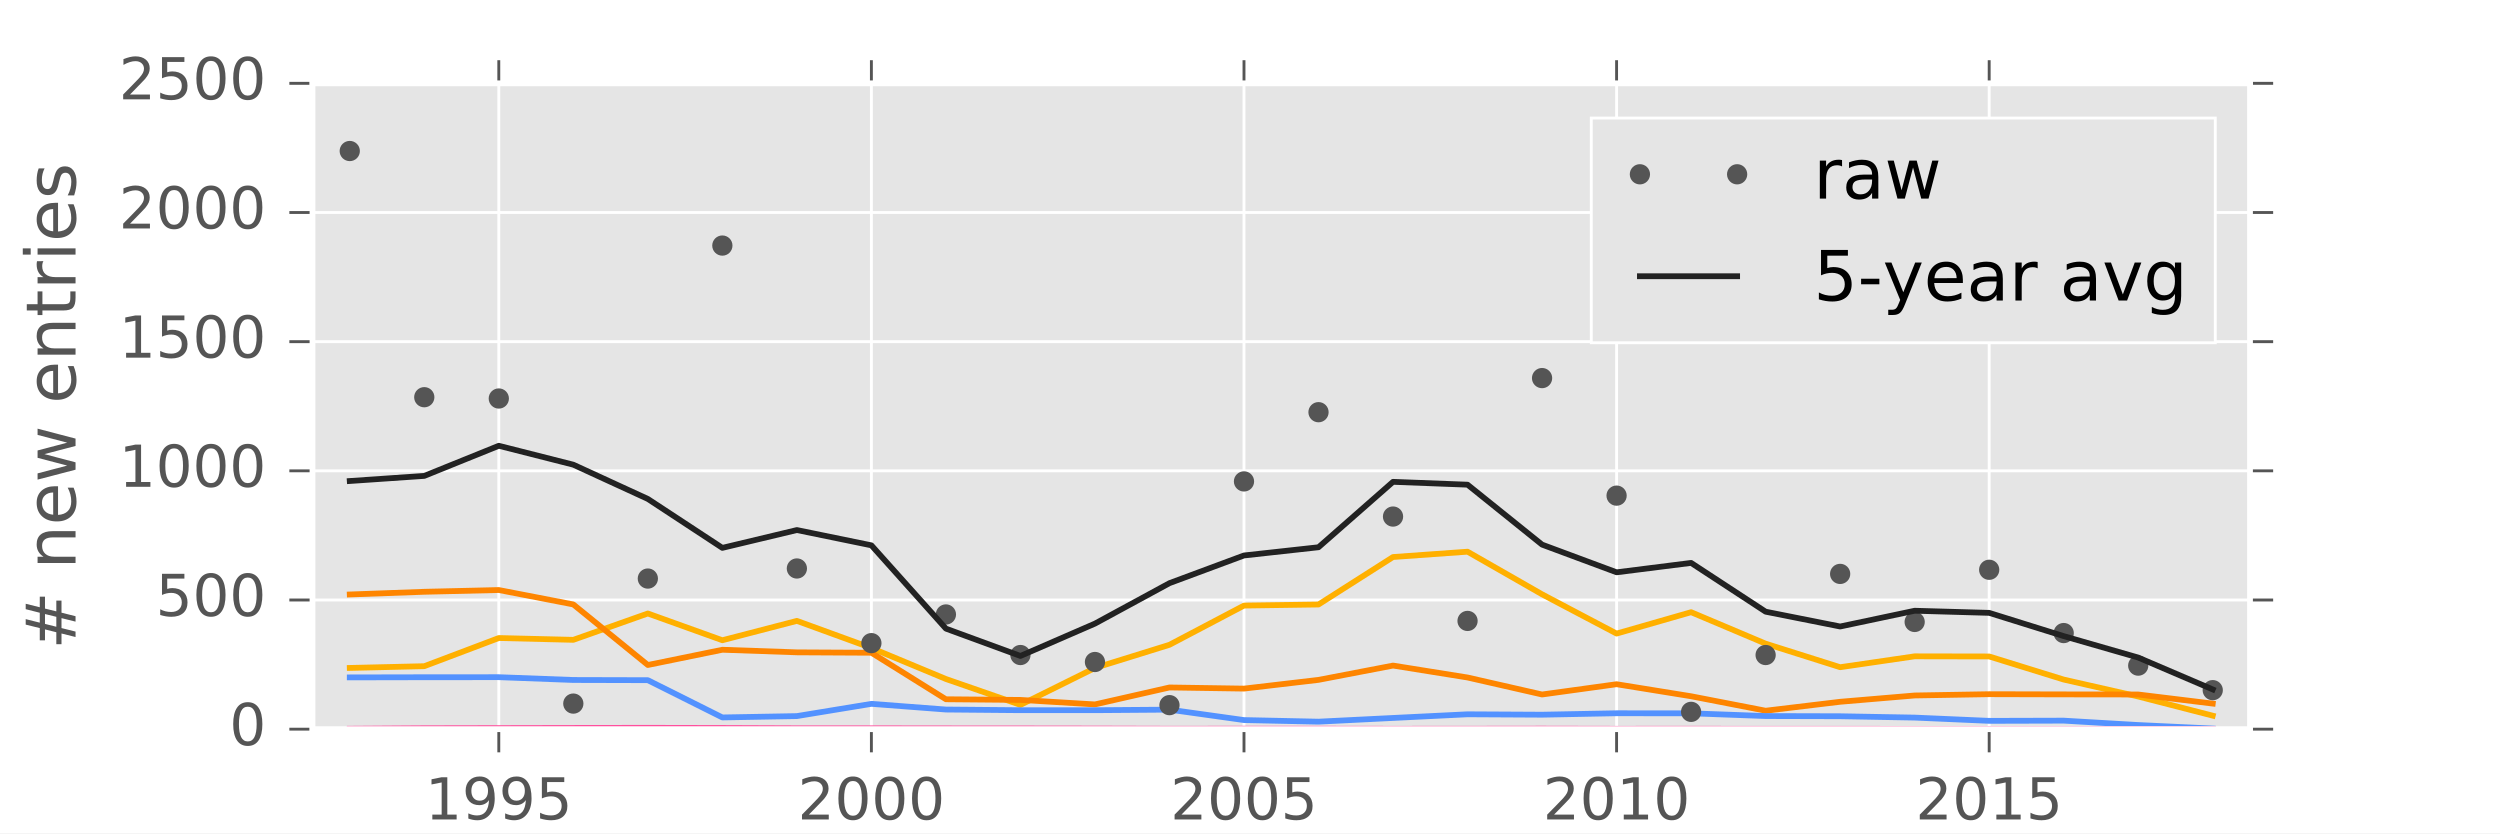
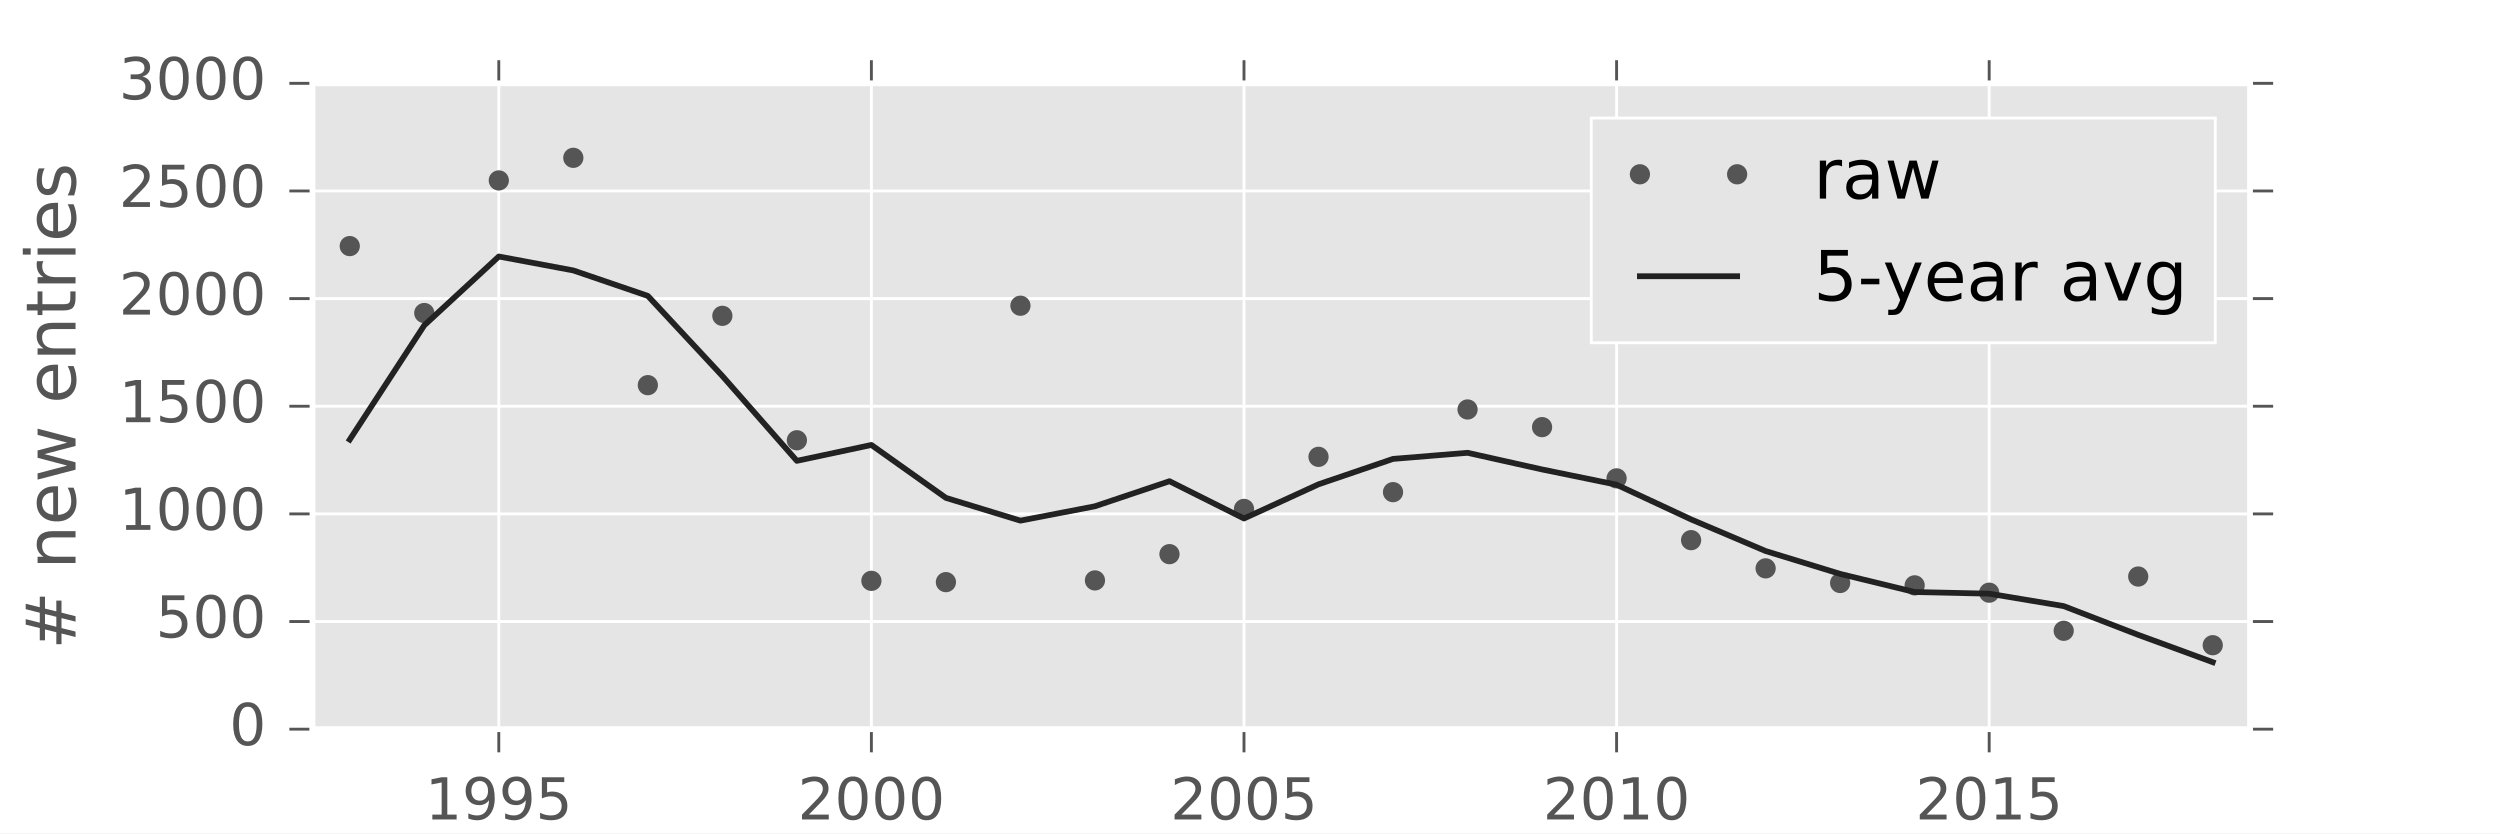
<svg xmlns="http://www.w3.org/2000/svg" xmlns:xlink="http://www.w3.org/1999/xlink" height="144pt" version="1.1" viewBox="0 0 432 144" width="432pt">
  <defs>
    <style type="text/css">
*{stroke-linecap:butt;stroke-linejoin:round;stroke-miterlimit:100000;}
  </style>
  </defs>
  <g id="figure_1">
    <g id="patch_1">
      <path d="M 0 144  L 432 144  L 432 0  L 0 0  z " style="fill:#ffffff;" />
    </g>
    <g id="axes_1">
      <g id="patch_2">
        <path d="M 54 126  L 388.8 126  L 388.8 14.4  L 54 14.4  z " style="fill:#e5e5e5;" />
      </g>
      <g id="matplotlib.axis_1">
        <g id="xtick_1">
          <g id="line2d_1">
-             <path clip-path="url(#pa4c3b7ce14)" d="M 86.192 126  L 86.192 14.4  " style="fill:none;stroke:#ffffff;stroke-linecap:square;stroke-width:0.5;" />
+             <path clip-path="url(#p8450cf4ab1)" d="M 86.192 126  L 86.192 14.4  " style="fill:none;stroke:#ffffff;stroke-linecap:square;stroke-width:0.5;" />
          </g>
          <g id="line2d_2">
            <defs>
-               <path d="M 0 0  L 0 4  " id="m2297ee6022" style="stroke:#555555;stroke-width:0.5;" />
-             </defs>
-             <g>
-               <use style="fill:#555555;stroke:#555555;stroke-width:0.5;" x="86.192" xlink:href="#m2297ee6022" y="126.0" />
+               <path d="M 0 0  L 0 4  " id="m91b326ad3a" style="stroke:#555555;stroke-width:0.5;" />
+             </defs>
+             <g>
+               <use style="fill:#555555;stroke:#555555;stroke-width:0.5;" x="86.192" xlink:href="#m91b326ad3a" y="126.0" />
            </g>
          </g>
          <g id="line2d_3">
            <defs>
-               <path d="M 0 0  L 0 -4  " id="maf0db91b65" style="stroke:#555555;stroke-width:0.5;" />
-             </defs>
-             <g>
-               <use style="fill:#555555;stroke:#555555;stroke-width:0.5;" x="86.192" xlink:href="#maf0db91b65" y="14.4" />
+               <path d="M 0 0  L 0 -4  " id="m3728b88942" style="stroke:#555555;stroke-width:0.5;" />
+             </defs>
+             <g>
+               <use style="fill:#555555;stroke:#555555;stroke-width:0.5;" x="86.192" xlink:href="#m3728b88942" y="14.4" />
            </g>
          </g>
          <g id="text_1">
            <defs>
              <path d="M 10.984 1.516  L 10.984 10.5  Q 14.703 8.734 18.5 7.812  Q 22.312 6.891 25.984 6.891  Q 35.75 6.891 40.891 13.453  Q 46.047 20.016 46.781 33.406  Q 43.953 29.203 39.594 26.953  Q 35.25 24.703 29.984 24.703  Q 19.047 24.703 12.672 31.312  Q 6.297 37.938 6.297 49.422  Q 6.297 60.641 12.938 67.422  Q 19.578 74.219 30.609 74.219  Q 43.266 74.219 49.922 64.516  Q 56.594 54.828 56.594 36.375  Q 56.594 19.141 48.406 8.859  Q 40.234 -1.422 26.422 -1.422  Q 22.703 -1.422 18.891 -0.688  Q 15.094 0.047 10.984 1.516  M 30.609 32.422  Q 37.25 32.422 41.125 36.953  Q 45.016 41.5 45.016 49.422  Q 45.016 57.281 41.125 61.844  Q 37.25 66.406 30.609 66.406  Q 23.969 66.406 20.094 61.844  Q 16.219 57.281 16.219 49.422  Q 16.219 41.5 20.094 36.953  Q 23.969 32.422 30.609 32.422  " id="BitstreamVeraSans-Roman-39" />
              <path d="M 12.406 8.297  L 28.516 8.297  L 28.516 63.922  L 10.984 60.406  L 10.984 69.391  L 28.422 72.906  L 38.281 72.906  L 38.281 8.297  L 54.391 8.297  L 54.391 0  L 12.406 0  z " id="BitstreamVeraSans-Roman-31" />
              <path d="M 10.797 72.906  L 49.516 72.906  L 49.516 64.594  L 19.828 64.594  L 19.828 46.734  Q 21.969 47.469 24.109 47.828  Q 26.266 48.188 28.422 48.188  Q 40.625 48.188 47.75 41.5  Q 54.891 34.812 54.891 23.391  Q 54.891 11.625 47.562 5.094  Q 40.234 -1.422 26.906 -1.422  Q 22.312 -1.422 17.547 -0.641  Q 12.797 0.141 7.719 1.703  L 7.719 11.625  Q 12.109 9.234 16.797 8.062  Q 21.484 6.891 26.703 6.891  Q 35.156 6.891 40.078 11.328  Q 45.016 15.766 45.016 23.391  Q 45.016 31 40.078 35.438  Q 35.156 39.891 26.703 39.891  Q 22.75 39.891 18.812 39.016  Q 14.891 38.141 10.797 36.281  z " id="BitstreamVeraSans-Roman-35" />
            </defs>
            <g style="fill:#555555;" transform="translate(73.46731 141.5984)scale(0.1 -0.1)">
              <use xlink:href="#BitstreamVeraSans-Roman-31" />
              <use x="63.623" xlink:href="#BitstreamVeraSans-Roman-39" />
              <use x="127.246" xlink:href="#BitstreamVeraSans-Roman-39" />
              <use x="190.869" xlink:href="#BitstreamVeraSans-Roman-35" />
            </g>
          </g>
        </g>
        <g id="xtick_2">
          <g id="line2d_4">
-             <path clip-path="url(#pa4c3b7ce14)" d="M 150.577 126  L 150.577 14.4  " style="fill:none;stroke:#ffffff;stroke-linecap:square;stroke-width:0.5;" />
+             <path clip-path="url(#p8450cf4ab1)" d="M 150.577 126  L 150.577 14.4  " style="fill:none;stroke:#ffffff;stroke-linecap:square;stroke-width:0.5;" />
          </g>
          <g id="line2d_5">
            <g>
-               <use style="fill:#555555;stroke:#555555;stroke-width:0.5;" x="150.577" xlink:href="#m2297ee6022" y="126.0" />
+               <use style="fill:#555555;stroke:#555555;stroke-width:0.5;" x="150.577" xlink:href="#m91b326ad3a" y="126.0" />
            </g>
          </g>
          <g id="line2d_6">
            <g>
-               <use style="fill:#555555;stroke:#555555;stroke-width:0.5;" x="150.577" xlink:href="#maf0db91b65" y="14.4" />
+               <use style="fill:#555555;stroke:#555555;stroke-width:0.5;" x="150.577" xlink:href="#m3728b88942" y="14.4" />
            </g>
          </g>
          <g id="text_2">
            <defs>
              <path d="M 19.188 8.297  L 53.609 8.297  L 53.609 0  L 7.328 0  L 7.328 8.297  Q 12.938 14.109 22.625 23.891  Q 32.328 33.688 34.812 36.531  Q 39.547 41.844 41.422 45.531  Q 43.312 49.219 43.312 52.781  Q 43.312 58.594 39.234 62.25  Q 35.156 65.922 28.609 65.922  Q 23.969 65.922 18.812 64.312  Q 13.672 62.703 7.812 59.422  L 7.812 69.391  Q 13.766 71.781 18.938 73  Q 24.125 74.219 28.422 74.219  Q 39.75 74.219 46.484 68.547  Q 53.219 62.891 53.219 53.422  Q 53.219 48.922 51.531 44.891  Q 49.859 40.875 45.406 35.406  Q 44.188 33.984 37.641 27.219  Q 31.109 20.453 19.188 8.297  " id="BitstreamVeraSans-Roman-32" />
              <path d="M 31.781 66.406  Q 24.172 66.406 20.328 58.906  Q 16.5 51.422 16.5 36.375  Q 16.5 21.391 20.328 13.891  Q 24.172 6.391 31.781 6.391  Q 39.453 6.391 43.281 13.891  Q 47.125 21.391 47.125 36.375  Q 47.125 51.422 43.281 58.906  Q 39.453 66.406 31.781 66.406  M 31.781 74.219  Q 44.047 74.219 50.516 64.516  Q 56.984 54.828 56.984 36.375  Q 56.984 17.969 50.516 8.266  Q 44.047 -1.422 31.781 -1.422  Q 19.531 -1.422 13.062 8.266  Q 6.594 17.969 6.594 36.375  Q 6.594 54.828 13.062 64.516  Q 19.531 74.219 31.781 74.219  " id="BitstreamVeraSans-Roman-30" />
            </defs>
            <g style="fill:#555555;" transform="translate(137.8519 141.5984)scale(0.1 -0.1)">
              <use xlink:href="#BitstreamVeraSans-Roman-32" />
              <use x="63.623" xlink:href="#BitstreamVeraSans-Roman-30" />
              <use x="127.246" xlink:href="#BitstreamVeraSans-Roman-30" />
              <use x="190.869" xlink:href="#BitstreamVeraSans-Roman-30" />
            </g>
          </g>
        </g>
        <g id="xtick_3">
          <g id="line2d_7">
-             <path clip-path="url(#pa4c3b7ce14)" d="M 214.962 126  L 214.962 14.4  " style="fill:none;stroke:#ffffff;stroke-linecap:square;stroke-width:0.5;" />
+             <path clip-path="url(#p8450cf4ab1)" d="M 214.962 126  L 214.962 14.4  " style="fill:none;stroke:#ffffff;stroke-linecap:square;stroke-width:0.5;" />
          </g>
          <g id="line2d_8">
            <g>
-               <use style="fill:#555555;stroke:#555555;stroke-width:0.5;" x="214.962" xlink:href="#m2297ee6022" y="126.0" />
+               <use style="fill:#555555;stroke:#555555;stroke-width:0.5;" x="214.962" xlink:href="#m91b326ad3a" y="126.0" />
            </g>
          </g>
          <g id="line2d_9">
            <g>
-               <use style="fill:#555555;stroke:#555555;stroke-width:0.5;" x="214.962" xlink:href="#maf0db91b65" y="14.4" />
+               <use style="fill:#555555;stroke:#555555;stroke-width:0.5;" x="214.962" xlink:href="#m3728b88942" y="14.4" />
            </g>
          </g>
          <g id="text_3">
            <g style="fill:#555555;" transform="translate(202.2365 141.5984)scale(0.1 -0.1)">
              <use xlink:href="#BitstreamVeraSans-Roman-32" />
              <use x="63.623" xlink:href="#BitstreamVeraSans-Roman-30" />
              <use x="127.246" xlink:href="#BitstreamVeraSans-Roman-30" />
              <use x="190.869" xlink:href="#BitstreamVeraSans-Roman-35" />
            </g>
          </g>
        </g>
        <g id="xtick_4">
          <g id="line2d_10">
-             <path clip-path="url(#pa4c3b7ce14)" d="M 279.346 126  L 279.346 14.4  " style="fill:none;stroke:#ffffff;stroke-linecap:square;stroke-width:0.5;" />
+             <path clip-path="url(#p8450cf4ab1)" d="M 279.346 126  L 279.346 14.4  " style="fill:none;stroke:#ffffff;stroke-linecap:square;stroke-width:0.5;" />
          </g>
          <g id="line2d_11">
            <g>
-               <use style="fill:#555555;stroke:#555555;stroke-width:0.5;" x="279.346" xlink:href="#m2297ee6022" y="126.0" />
+               <use style="fill:#555555;stroke:#555555;stroke-width:0.5;" x="279.346" xlink:href="#m91b326ad3a" y="126.0" />
            </g>
          </g>
          <g id="line2d_12">
            <g>
-               <use style="fill:#555555;stroke:#555555;stroke-width:0.5;" x="279.346" xlink:href="#maf0db91b65" y="14.4" />
+               <use style="fill:#555555;stroke:#555555;stroke-width:0.5;" x="279.346" xlink:href="#m3728b88942" y="14.4" />
            </g>
          </g>
          <g id="text_4">
            <g style="fill:#555555;" transform="translate(266.6212 141.5984)scale(0.1 -0.1)">
              <use xlink:href="#BitstreamVeraSans-Roman-32" />
              <use x="63.623" xlink:href="#BitstreamVeraSans-Roman-30" />
              <use x="127.246" xlink:href="#BitstreamVeraSans-Roman-31" />
              <use x="190.869" xlink:href="#BitstreamVeraSans-Roman-30" />
            </g>
          </g>
        </g>
        <g id="xtick_5">
          <g id="line2d_13">
-             <path clip-path="url(#pa4c3b7ce14)" d="M 343.731 126  L 343.731 14.4  " style="fill:none;stroke:#ffffff;stroke-linecap:square;stroke-width:0.5;" />
+             <path clip-path="url(#p8450cf4ab1)" d="M 343.731 126  L 343.731 14.4  " style="fill:none;stroke:#ffffff;stroke-linecap:square;stroke-width:0.5;" />
          </g>
          <g id="line2d_14">
            <g>
-               <use style="fill:#555555;stroke:#555555;stroke-width:0.5;" x="343.731" xlink:href="#m2297ee6022" y="126.0" />
+               <use style="fill:#555555;stroke:#555555;stroke-width:0.5;" x="343.731" xlink:href="#m91b326ad3a" y="126.0" />
            </g>
          </g>
          <g id="line2d_15">
            <g>
-               <use style="fill:#555555;stroke:#555555;stroke-width:0.5;" x="343.731" xlink:href="#maf0db91b65" y="14.4" />
+               <use style="fill:#555555;stroke:#555555;stroke-width:0.5;" x="343.731" xlink:href="#m3728b88942" y="14.4" />
            </g>
          </g>
          <g id="text_5">
            <g style="fill:#555555;" transform="translate(331.0058 141.5984)scale(0.1 -0.1)">
              <use xlink:href="#BitstreamVeraSans-Roman-32" />
              <use x="63.623" xlink:href="#BitstreamVeraSans-Roman-30" />
              <use x="127.246" xlink:href="#BitstreamVeraSans-Roman-31" />
              <use x="190.869" xlink:href="#BitstreamVeraSans-Roman-35" />
            </g>
          </g>
        </g>
        <g id="text_6">
          <defs>
            <path d="M 56.203 29.594  L 56.203 25.203  L 14.891 25.203  Q 15.484 15.922 20.484 11.062  Q 25.484 6.203 34.422 6.203  Q 39.594 6.203 44.453 7.469  Q 49.312 8.734 54.109 11.281  L 54.109 2.781  Q 49.266 0.734 44.188 -0.344  Q 39.109 -1.422 33.891 -1.422  Q 20.797 -1.422 13.156 6.188  Q 5.516 13.812 5.516 26.812  Q 5.516 40.234 12.766 48.109  Q 20.016 56 32.328 56  Q 43.359 56 49.781 48.891  Q 56.203 41.797 56.203 29.594  M 47.219 32.234  Q 47.125 39.594 43.094 43.984  Q 39.062 48.391 32.422 48.391  Q 24.906 48.391 20.391 44.141  Q 15.875 39.891 15.188 32.172  z " id="BitstreamVeraSans-Roman-65" />
            <path d="M 41.109 46.297  Q 39.594 47.172 37.812 47.578  Q 36.031 48 33.891 48  Q 26.266 48 22.188 43.047  Q 18.109 38.094 18.109 28.812  L 18.109 0  L 9.078 0  L 9.078 54.688  L 18.109 54.688  L 18.109 46.188  Q 20.953 51.172 25.484 53.578  Q 30.031 56 36.531 56  Q 37.453 56 38.578 55.875  Q 39.703 55.766 41.062 55.516  z " id="BitstreamVeraSans-Roman-72" />
            <path d="M 34.281 27.484  Q 23.391 27.484 19.188 25  Q 14.984 22.516 14.984 16.5  Q 14.984 11.719 18.141 8.906  Q 21.297 6.109 26.703 6.109  Q 34.188 6.109 38.703 11.406  Q 43.219 16.703 43.219 25.484  L 43.219 27.484  z M 52.203 31.203  L 52.203 0  L 43.219 0  L 43.219 8.297  Q 40.141 3.328 35.547 0.953  Q 30.953 -1.422 24.312 -1.422  Q 15.922 -1.422 10.953 3.297  Q 6 8.016 6 15.922  Q 6 25.141 12.172 29.828  Q 18.359 34.516 30.609 34.516  L 43.219 34.516  L 43.219 35.406  Q 43.219 41.609 39.141 45  Q 35.062 48.391 27.688 48.391  Q 23 48.391 18.547 47.266  Q 14.109 46.141 10.016 43.891  L 10.016 52.203  Q 14.938 54.109 19.578 55.047  Q 24.219 56 28.609 56  Q 40.484 56 46.344 49.844  Q 52.203 43.703 52.203 31.203  " id="BitstreamVeraSans-Roman-61" />
            <path d="M 32.172 -5.078  Q 28.375 -14.844 24.75 -17.812  Q 21.141 -20.797 15.094 -20.797  L 7.906 -20.797  L 7.906 -13.281  L 13.188 -13.281  Q 16.891 -13.281 18.938 -11.516  Q 21 -9.766 23.484 -3.219  L 25.094 0.875  L 2.984 54.688  L 12.5 54.688  L 29.594 11.922  L 46.688 54.688  L 56.203 54.688  z " id="BitstreamVeraSans-Roman-79" />
          </defs>
          <g style="fill:#555555;" transform="translate(208.0134 157.7962)scale(0.12 -0.12)">
            <use xlink:href="#BitstreamVeraSans-Roman-79" />
            <use x="59.18" xlink:href="#BitstreamVeraSans-Roman-65" />
            <use x="120.703" xlink:href="#BitstreamVeraSans-Roman-61" />
            <use x="181.982" xlink:href="#BitstreamVeraSans-Roman-72" />
          </g>
        </g>
      </g>
      <g id="matplotlib.axis_2">
        <g id="ytick_1">
          <g id="line2d_16">
-             <path clip-path="url(#pa4c3b7ce14)" d="M 54 126  L 388.8 126  " style="fill:none;stroke:#ffffff;stroke-linecap:square;stroke-width:0.5;" />
+             <path clip-path="url(#p8450cf4ab1)" d="M 54 126  L 388.8 126  " style="fill:none;stroke:#ffffff;stroke-linecap:square;stroke-width:0.5;" />
          </g>
          <g id="line2d_17">
            <defs>
-               <path d="M 0 0  L -4 0  " id="m05f69986c5" style="stroke:#555555;stroke-width:0.5;" />
-             </defs>
-             <g>
-               <use style="fill:#555555;stroke:#555555;stroke-width:0.5;" x="54.0" xlink:href="#m05f69986c5" y="126.0" />
+               <path d="M 0 0  L -4 0  " id="m2c88a76dd9" style="stroke:#555555;stroke-width:0.5;" />
+             </defs>
+             <g>
+               <use style="fill:#555555;stroke:#555555;stroke-width:0.5;" x="54.0" xlink:href="#m2c88a76dd9" y="126.0" />
            </g>
          </g>
          <g id="line2d_18">
            <defs>
-               <path d="M 0 0  L 4 0  " id="m6dbdec8814" style="stroke:#555555;stroke-width:0.5;" />
-             </defs>
-             <g>
-               <use style="fill:#555555;stroke:#555555;stroke-width:0.5;" x="388.8" xlink:href="#m6dbdec8814" y="126.0" />
+               <path d="M 0 0  L 4 0  " id="m11a6903d30" style="stroke:#555555;stroke-width:0.5;" />
+             </defs>
+             <g>
+               <use style="fill:#555555;stroke:#555555;stroke-width:0.5;" x="388.8" xlink:href="#m11a6903d30" y="126.0" />
            </g>
          </g>
          <g id="text_7">
            <g style="fill:#555555;" transform="translate(39.6375 128.7594)scale(0.1 -0.1)">
              <use xlink:href="#BitstreamVeraSans-Roman-30" />
            </g>
          </g>
        </g>
        <g id="ytick_2">
          <g id="line2d_19">
-             <path clip-path="url(#pa4c3b7ce14)" d="M 54 103.68  L 388.8 103.68  " style="fill:none;stroke:#ffffff;stroke-linecap:square;stroke-width:0.5;" />
+             <path clip-path="url(#p8450cf4ab1)" d="M 54 107.4  L 388.8 107.4  " style="fill:none;stroke:#ffffff;stroke-linecap:square;stroke-width:0.5;" />
          </g>
          <g id="line2d_20">
            <g>
-               <use style="fill:#555555;stroke:#555555;stroke-width:0.5;" x="54.0" xlink:href="#m05f69986c5" y="103.68" />
+               <use style="fill:#555555;stroke:#555555;stroke-width:0.5;" x="54.0" xlink:href="#m2c88a76dd9" y="107.4" />
            </g>
          </g>
          <g id="line2d_21">
            <g>
-               <use style="fill:#555555;stroke:#555555;stroke-width:0.5;" x="388.8" xlink:href="#m6dbdec8814" y="103.68" />
+               <use style="fill:#555555;stroke:#555555;stroke-width:0.5;" x="388.8" xlink:href="#m11a6903d30" y="107.4" />
            </g>
          </g>
          <g id="text_8">
-             <g style="fill:#555555;" transform="translate(26.9125 106.4394)scale(0.1 -0.1)">
+             <g style="fill:#555555;" transform="translate(26.9125 110.1594)scale(0.1 -0.1)">
              <use xlink:href="#BitstreamVeraSans-Roman-35" />
              <use x="63.623" xlink:href="#BitstreamVeraSans-Roman-30" />
              <use x="127.246" xlink:href="#BitstreamVeraSans-Roman-30" />
            </g>
          </g>
        </g>
        <g id="ytick_3">
          <g id="line2d_22">
-             <path clip-path="url(#pa4c3b7ce14)" d="M 54 81.36  L 388.8 81.36  " style="fill:none;stroke:#ffffff;stroke-linecap:square;stroke-width:0.5;" />
+             <path clip-path="url(#p8450cf4ab1)" d="M 54 88.8  L 388.8 88.8  " style="fill:none;stroke:#ffffff;stroke-linecap:square;stroke-width:0.5;" />
          </g>
          <g id="line2d_23">
            <g>
-               <use style="fill:#555555;stroke:#555555;stroke-width:0.5;" x="54.0" xlink:href="#m05f69986c5" y="81.36" />
+               <use style="fill:#555555;stroke:#555555;stroke-width:0.5;" x="54.0" xlink:href="#m2c88a76dd9" y="88.8" />
            </g>
          </g>
          <g id="line2d_24">
            <g>
-               <use style="fill:#555555;stroke:#555555;stroke-width:0.5;" x="388.8" xlink:href="#m6dbdec8814" y="81.36" />
+               <use style="fill:#555555;stroke:#555555;stroke-width:0.5;" x="388.8" xlink:href="#m11a6903d30" y="88.8" />
            </g>
          </g>
          <g id="text_9">
-             <g style="fill:#555555;" transform="translate(20.55 84.11938)scale(0.1 -0.1)">
+             <g style="fill:#555555;" transform="translate(20.55 91.55938)scale(0.1 -0.1)">
              <use xlink:href="#BitstreamVeraSans-Roman-31" />
              <use x="63.623" xlink:href="#BitstreamVeraSans-Roman-30" />
              <use x="127.246" xlink:href="#BitstreamVeraSans-Roman-30" />
              <use x="190.869" xlink:href="#BitstreamVeraSans-Roman-30" />
            </g>
          </g>
        </g>
        <g id="ytick_4">
          <g id="line2d_25">
-             <path clip-path="url(#pa4c3b7ce14)" d="M 54 59.04  L 388.8 59.04  " style="fill:none;stroke:#ffffff;stroke-linecap:square;stroke-width:0.5;" />
+             <path clip-path="url(#p8450cf4ab1)" d="M 54 70.2  L 388.8 70.2  " style="fill:none;stroke:#ffffff;stroke-linecap:square;stroke-width:0.5;" />
          </g>
          <g id="line2d_26">
            <g>
-               <use style="fill:#555555;stroke:#555555;stroke-width:0.5;" x="54.0" xlink:href="#m05f69986c5" y="59.04" />
+               <use style="fill:#555555;stroke:#555555;stroke-width:0.5;" x="54.0" xlink:href="#m2c88a76dd9" y="70.2" />
            </g>
          </g>
          <g id="line2d_27">
            <g>
-               <use style="fill:#555555;stroke:#555555;stroke-width:0.5;" x="388.8" xlink:href="#m6dbdec8814" y="59.04" />
+               <use style="fill:#555555;stroke:#555555;stroke-width:0.5;" x="388.8" xlink:href="#m11a6903d30" y="70.2" />
            </g>
          </g>
          <g id="text_10">
-             <g style="fill:#555555;" transform="translate(20.55 61.79937)scale(0.1 -0.1)">
+             <g style="fill:#555555;" transform="translate(20.55 72.95937)scale(0.1 -0.1)">
              <use xlink:href="#BitstreamVeraSans-Roman-31" />
              <use x="63.623" xlink:href="#BitstreamVeraSans-Roman-35" />
              <use x="127.246" xlink:href="#BitstreamVeraSans-Roman-30" />
              <use x="190.869" xlink:href="#BitstreamVeraSans-Roman-30" />
            </g>
          </g>
        </g>
        <g id="ytick_5">
          <g id="line2d_28">
-             <path clip-path="url(#pa4c3b7ce14)" d="M 54 36.72  L 388.8 36.72  " style="fill:none;stroke:#ffffff;stroke-linecap:square;stroke-width:0.5;" />
+             <path clip-path="url(#p8450cf4ab1)" d="M 54 51.6  L 388.8 51.6  " style="fill:none;stroke:#ffffff;stroke-linecap:square;stroke-width:0.5;" />
          </g>
          <g id="line2d_29">
            <g>
-               <use style="fill:#555555;stroke:#555555;stroke-width:0.5;" x="54.0" xlink:href="#m05f69986c5" y="36.72" />
+               <use style="fill:#555555;stroke:#555555;stroke-width:0.5;" x="54.0" xlink:href="#m2c88a76dd9" y="51.6" />
            </g>
          </g>
          <g id="line2d_30">
            <g>
-               <use style="fill:#555555;stroke:#555555;stroke-width:0.5;" x="388.8" xlink:href="#m6dbdec8814" y="36.72" />
+               <use style="fill:#555555;stroke:#555555;stroke-width:0.5;" x="388.8" xlink:href="#m11a6903d30" y="51.6" />
            </g>
          </g>
          <g id="text_11">
-             <g style="fill:#555555;" transform="translate(20.55 39.47937)scale(0.1 -0.1)">
+             <g style="fill:#555555;" transform="translate(20.55 54.35938)scale(0.1 -0.1)">
              <use xlink:href="#BitstreamVeraSans-Roman-32" />
              <use x="63.623" xlink:href="#BitstreamVeraSans-Roman-30" />
              <use x="127.246" xlink:href="#BitstreamVeraSans-Roman-30" />
              <use x="190.869" xlink:href="#BitstreamVeraSans-Roman-30" />
            </g>
          </g>
        </g>
        <g id="ytick_6">
          <g id="line2d_31">
-             <path clip-path="url(#pa4c3b7ce14)" d="M 54 14.4  L 388.8 14.4  " style="fill:none;stroke:#ffffff;stroke-linecap:square;stroke-width:0.5;" />
+             <path clip-path="url(#p8450cf4ab1)" d="M 54 33  L 388.8 33  " style="fill:none;stroke:#ffffff;stroke-linecap:square;stroke-width:0.5;" />
          </g>
          <g id="line2d_32">
            <g>
-               <use style="fill:#555555;stroke:#555555;stroke-width:0.5;" x="54.0" xlink:href="#m05f69986c5" y="14.4" />
+               <use style="fill:#555555;stroke:#555555;stroke-width:0.5;" x="54.0" xlink:href="#m2c88a76dd9" y="33.0" />
            </g>
          </g>
          <g id="line2d_33">
            <g>
-               <use style="fill:#555555;stroke:#555555;stroke-width:0.5;" x="388.8" xlink:href="#m6dbdec8814" y="14.4" />
+               <use style="fill:#555555;stroke:#555555;stroke-width:0.5;" x="388.8" xlink:href="#m11a6903d30" y="33.0" />
            </g>
          </g>
          <g id="text_12">
+             <g style="fill:#555555;" transform="translate(20.55 35.75937)scale(0.1 -0.1)">
+               <use xlink:href="#BitstreamVeraSans-Roman-32" />
+               <use x="63.623" xlink:href="#BitstreamVeraSans-Roman-35" />
+               <use x="127.246" xlink:href="#BitstreamVeraSans-Roman-30" />
+               <use x="190.869" xlink:href="#BitstreamVeraSans-Roman-30" />
+             </g>
+           </g>
+         </g>
+         <g id="ytick_7">
+           <g id="line2d_34">
+             <path clip-path="url(#p8450cf4ab1)" d="M 54 14.4  L 388.8 14.4  " style="fill:none;stroke:#ffffff;stroke-linecap:square;stroke-width:0.5;" />
+           </g>
+           <g id="line2d_35">
+             <g>
+               <use style="fill:#555555;stroke:#555555;stroke-width:0.5;" x="54.0" xlink:href="#m2c88a76dd9" y="14.4" />
+             </g>
+           </g>
+           <g id="line2d_36">
+             <g>
+               <use style="fill:#555555;stroke:#555555;stroke-width:0.5;" x="388.8" xlink:href="#m11a6903d30" y="14.4" />
+             </g>
+           </g>
+           <g id="text_13">
+             <defs>
+               <path d="M 40.578 39.312  Q 47.656 37.797 51.625 33  Q 55.609 28.219 55.609 21.188  Q 55.609 10.406 48.188 4.484  Q 40.766 -1.422 27.094 -1.422  Q 22.516 -1.422 17.656 -0.516  Q 12.797 0.391 7.625 2.203  L 7.625 11.719  Q 11.719 9.328 16.594 8.109  Q 21.484 6.891 26.812 6.891  Q 36.078 6.891 40.938 10.547  Q 45.797 14.203 45.797 21.188  Q 45.797 27.641 41.281 31.266  Q 36.766 34.906 28.719 34.906  L 20.219 34.906  L 20.219 43.016  L 29.109 43.016  Q 36.375 43.016 40.234 45.922  Q 44.094 48.828 44.094 54.297  Q 44.094 59.906 40.109 62.906  Q 36.141 65.922 28.719 65.922  Q 24.656 65.922 20.016 65.031  Q 15.375 64.156 9.812 62.312  L 9.812 71.094  Q 15.438 72.656 20.344 73.438  Q 25.25 74.219 29.594 74.219  Q 40.828 74.219 47.359 69.109  Q 53.906 64.016 53.906 55.328  Q 53.906 49.266 50.438 45.094  Q 46.969 40.922 40.578 39.312  " id="BitstreamVeraSans-Roman-33" />
+             </defs>
            <g style="fill:#555555;" transform="translate(20.55 17.15938)scale(0.1 -0.1)">
-               <use xlink:href="#BitstreamVeraSans-Roman-32" />
-               <use x="63.623" xlink:href="#BitstreamVeraSans-Roman-35" />
-               <use x="127.246" xlink:href="#BitstreamVeraSans-Roman-30" />
-               <use x="190.869" xlink:href="#BitstreamVeraSans-Roman-30" />
-             </g>
-           </g>
-         </g>
-         <g id="text_13">
+               <use xlink:href="#BitstreamVeraSans-Roman-33" />
+               <use x="63.623" xlink:href="#BitstreamVeraSans-Roman-30" />
+               <use x="127.246" xlink:href="#BitstreamVeraSans-Roman-30" />
+               <use x="190.869" xlink:href="#BitstreamVeraSans-Roman-30" />
+             </g>
+           </g>
+         </g>
+         <g id="text_14">
          <defs>
            <path id="BitstreamVeraSans-Roman-20" />
            <path d="M 51.125 44  L 36.922 44  L 32.812 27.688  L 47.125 27.688  z M 43.797 71.781  L 38.719 51.516  L 52.984 51.516  L 58.109 71.781  L 65.922 71.781  L 60.891 51.516  L 76.125 51.516  L 76.125 44  L 58.984 44  L 54.984 27.688  L 70.516 27.688  L 70.516 20.219  L 53.078 20.219  L 48 0  L 40.188 0  L 45.219 20.219  L 30.906 20.219  L 25.875 0  L 18.016 0  L 23.094 20.219  L 7.719 20.219  L 7.719 27.688  L 24.906 27.688  L 29 44  L 13.281 44  L 13.281 51.516  L 30.906 51.516  L 35.891 71.781  z " id="BitstreamVeraSans-Roman-23" />
            <path d="M 54.891 33.016  L 54.891 0  L 45.906 0  L 45.906 32.719  Q 45.906 40.484 42.875 44.328  Q 39.844 48.188 33.797 48.188  Q 26.516 48.188 22.312 43.547  Q 18.109 38.922 18.109 30.906  L 18.109 0  L 9.078 0  L 9.078 54.688  L 18.109 54.688  L 18.109 46.188  Q 21.344 51.125 25.703 53.562  Q 30.078 56 35.797 56  Q 45.219 56 50.047 50.172  Q 54.891 44.344 54.891 33.016  " id="BitstreamVeraSans-Roman-6e" />
            <path d="M 9.422 54.688  L 18.406 54.688  L 18.406 0  L 9.422 0  z M 9.422 75.984  L 18.406 75.984  L 18.406 64.594  L 9.422 64.594  z " id="BitstreamVeraSans-Roman-69" />
            <path d="M 4.203 54.688  L 13.188 54.688  L 24.422 12.016  L 35.594 54.688  L 46.188 54.688  L 57.422 12.016  L 68.609 54.688  L 77.594 54.688  L 63.281 0  L 52.688 0  L 40.922 44.828  L 29.109 0  L 18.5 0  z " id="BitstreamVeraSans-Roman-77" />
            <path d="M 18.312 70.219  L 18.312 54.688  L 36.812 54.688  L 36.812 47.703  L 18.312 47.703  L 18.312 18.016  Q 18.312 11.328 20.141 9.422  Q 21.969 7.516 27.594 7.516  L 36.812 7.516  L 36.812 0  L 27.594 0  Q 17.188 0 13.234 3.875  Q 9.281 7.766 9.281 18.016  L 9.281 47.703  L 2.688 47.703  L 2.688 54.688  L 9.281 54.688  L 9.281 70.219  z " id="BitstreamVeraSans-Roman-74" />
            <path d="M 44.281 53.078  L 44.281 44.578  Q 40.484 46.531 36.375 47.5  Q 32.281 48.484 27.875 48.484  Q 21.188 48.484 17.844 46.438  Q 14.5 44.391 14.5 40.281  Q 14.5 37.156 16.891 35.375  Q 19.281 33.594 26.516 31.984  L 29.594 31.297  Q 39.156 29.25 43.188 25.516  Q 47.219 21.781 47.219 15.094  Q 47.219 7.469 41.188 3.016  Q 35.156 -1.422 24.609 -1.422  Q 20.219 -1.422 15.453 -0.562  Q 10.688 0.297 5.422 2  L 5.422 11.281  Q 10.406 8.688 15.234 7.391  Q 20.062 6.109 24.812 6.109  Q 31.156 6.109 34.562 8.281  Q 37.984 10.453 37.984 14.406  Q 37.984 18.062 35.516 20.016  Q 33.062 21.969 24.703 23.781  L 21.578 24.516  Q 13.234 26.266 9.516 29.906  Q 5.812 33.547 5.812 39.891  Q 5.812 47.609 11.281 51.797  Q 16.75 56 26.812 56  Q 31.781 56 36.172 55.266  Q 40.578 54.547 44.281 53.078  " id="BitstreamVeraSans-Roman-73" />
          </defs>
          <g style="fill:#555555;" transform="translate(13.05438 112.2403)rotate(-90.0)scale(0.12 -0.12)">
            <use xlink:href="#BitstreamVeraSans-Roman-23" />
            <use x="83.789" xlink:href="#BitstreamVeraSans-Roman-20" />
            <use x="115.576" xlink:href="#BitstreamVeraSans-Roman-6e" />
            <use x="178.955" xlink:href="#BitstreamVeraSans-Roman-65" />
            <use x="240.479" xlink:href="#BitstreamVeraSans-Roman-77" />
            <use x="322.266" xlink:href="#BitstreamVeraSans-Roman-20" />
            <use x="354.053" xlink:href="#BitstreamVeraSans-Roman-65" />
            <use x="415.576" xlink:href="#BitstreamVeraSans-Roman-6e" />
            <use x="478.955" xlink:href="#BitstreamVeraSans-Roman-74" />
            <use x="518.164" xlink:href="#BitstreamVeraSans-Roman-72" />
            <use x="559.277" xlink:href="#BitstreamVeraSans-Roman-69" />
            <use x="587.061" xlink:href="#BitstreamVeraSans-Roman-65" />
            <use x="648.584" xlink:href="#BitstreamVeraSans-Roman-73" />
          </g>
        </g>
      </g>
-       <g id="line2d_34">
-         <path clip-path="url(#pa4c3b7ce14)" d="M 60.438 115.42  L 73.315 115.117  L 86.192 110.251  L 99.069 110.563  L 111.946 106.01  L 124.823 110.635  L 137.7 107.287  L 150.577 111.974  L 163.454 117.331  L 176.331 121.804  L 189.208 115.42  L 202.085 111.421  L 214.962 104.644  L 227.838 104.457  L 240.715 96.252  L 253.592 95.332  L 266.469 102.698  L 279.346 109.483  L 292.223 105.787  L 305.1 111.224  L 317.977 115.295  L 330.854 113.412  L 343.731 113.438  L 356.608 117.429  L 369.485 120.358  L 382.362 123.67  " style="fill:none;stroke:#ffb000;stroke-linecap:square;" />
-       </g>
-       <g id="line2d_35">
-         <path clip-path="url(#pa4c3b7ce14)" d="M 60.438 102.725  L 73.315 102.26  L 86.192 101.957  L 99.069 104.448  L 111.946 114.911  L 124.823 112.278  L 137.7 112.724  L 150.577 112.795  L 163.454 120.831  L 176.331 120.947  L 189.208 121.723  L 202.085 118.795  L 214.962 118.992  L 227.838 117.483  L 240.715 115.01  L 253.592 117.072  L 266.469 120.009  L 279.346 118.233  L 292.223 120.313  L 305.1 122.813  L 317.977 121.268  L 330.854 120.179  L 343.731 119.956  L 356.608 119.991  L 369.485 120.009  L 382.362 121.581  " style="fill:none;stroke:#fe8500;stroke-linecap:square;" />
-       </g>
-       <g id="line2d_36">
-         <path clip-path="url(#pa4c3b7ce14)" d="M 60.438 117.054  L 73.315 117.027  L 86.192 117.018  L 99.069 117.501  L 111.946 117.536  L 124.823 123.973  L 137.7 123.741  L 150.577 121.625  L 163.454 122.607  L 176.331 122.723  L 189.208 122.723  L 202.085 122.625  L 214.962 124.429  L 227.838 124.705  L 240.715 124.063  L 253.592 123.429  L 266.469 123.5  L 279.346 123.25  L 292.223 123.259  L 305.1 123.732  L 317.977 123.768  L 330.854 124  L 343.731 124.563  L 356.608 124.527  L 369.485 125.286  L 382.362 125.893  " style="fill:none;stroke:#5392ff;stroke-linecap:square;" />
-       </g>
      <g id="line2d_37">
-         <path clip-path="url(#pa4c3b7ce14)" d="M 60.438 125.991  L 73.315 125.991  L 86.192 125.991  L 99.069 126  L 111.946 125.991  L 124.823 125.991  L 137.7 125.991  L 150.577 125.991  L 163.454 125.991  L 176.331 126  L 189.208 126  L 202.085 126  L 214.962 126  L 227.838 126  L 240.715 126  L 253.592 125.991  L 266.469 125.991  L 279.346 125.991  L 292.223 125.982  L 305.1 125.982  L 317.977 125.991  L 330.854 125.991  L 343.731 125.991  L 356.608 126  L 369.485 126  L 382.362 126  " style="fill:none;stroke:#9b82f3;stroke-linecap:square;" />
+         <defs>
+           <path d="M 0 1.5  C 0.398 1.5 0.779 1.342 1.061 1.061  C 1.342 0.779 1.5 0.398 1.5 0  C 1.5 -0.398 1.342 -0.779 1.061 -1.061  C 0.779 -1.342 0.398 -1.5 0 -1.5  C -0.398 -1.5 -0.779 -1.342 -1.061 -1.061  C -1.342 -0.779 -1.5 -0.398 -1.5 0  C -1.5 0.398 -1.342 0.779 -1.061 1.061  C -0.779 1.342 -0.398 1.5 0 1.5  z " id="mcbcf15a7c7" style="stroke:#555555;stroke-width:0.5;" />
+         </defs>
+         <g clip-path="url(#p8450cf4ab1)">
+           <use style="fill:#555555;stroke:#555555;stroke-width:0.5;" x="60.438" xlink:href="#mcbcf15a7c7" y="42.523" />
+           <use style="fill:#555555;stroke:#555555;stroke-width:0.5;" x="73.315" xlink:href="#mcbcf15a7c7" y="54.092" />
+           <use style="fill:#555555;stroke:#555555;stroke-width:0.5;" x="86.192" xlink:href="#mcbcf15a7c7" y="31.177" />
+           <use style="fill:#555555;stroke:#555555;stroke-width:0.5;" x="99.069" xlink:href="#mcbcf15a7c7" y="27.271" />
+           <use style="fill:#555555;stroke:#555555;stroke-width:0.5;" x="111.946" xlink:href="#mcbcf15a7c7" y="66.554" />
+           <use style="fill:#555555;stroke:#555555;stroke-width:0.5;" x="124.823" xlink:href="#mcbcf15a7c7" y="54.576" />
+           <use style="fill:#555555;stroke:#555555;stroke-width:0.5;" x="137.7" xlink:href="#mcbcf15a7c7" y="76.078" />
+           <use style="fill:#555555;stroke:#555555;stroke-width:0.5;" x="150.577" xlink:href="#mcbcf15a7c7" y="100.369" />
+           <use style="fill:#555555;stroke:#555555;stroke-width:0.5;" x="163.454" xlink:href="#mcbcf15a7c7" y="100.592" />
+           <use style="fill:#555555;stroke:#555555;stroke-width:0.5;" x="176.331" xlink:href="#mcbcf15a7c7" y="52.828" />
+           <use style="fill:#555555;stroke:#555555;stroke-width:0.5;" x="189.208" xlink:href="#mcbcf15a7c7" y="100.295" />
+           <use style="fill:#555555;stroke:#555555;stroke-width:0.5;" x="202.085" xlink:href="#mcbcf15a7c7" y="95.756" />
+           <use style="fill:#555555;stroke:#555555;stroke-width:0.5;" x="214.962" xlink:href="#mcbcf15a7c7" y="87.944" />
+           <use style="fill:#555555;stroke:#555555;stroke-width:0.5;" x="227.838" xlink:href="#mcbcf15a7c7" y="78.942" />
+           <use style="fill:#555555;stroke:#555555;stroke-width:0.5;" x="240.715" xlink:href="#mcbcf15a7c7" y="85.043" />
+           <use style="fill:#555555;stroke:#555555;stroke-width:0.5;" x="253.592" xlink:href="#mcbcf15a7c7" y="70.758" />
+           <use style="fill:#555555;stroke:#555555;stroke-width:0.5;" x="266.469" xlink:href="#mcbcf15a7c7" y="73.808" />
+           <use style="fill:#555555;stroke:#555555;stroke-width:0.5;" x="279.346" xlink:href="#mcbcf15a7c7" y="82.662" />
+           <use style="fill:#555555;stroke:#555555;stroke-width:0.5;" x="292.223" xlink:href="#mcbcf15a7c7" y="93.338" />
+           <use style="fill:#555555;stroke:#555555;stroke-width:0.5;" x="305.1" xlink:href="#mcbcf15a7c7" y="98.212" />
+           <use style="fill:#555555;stroke:#555555;stroke-width:0.5;" x="317.977" xlink:href="#mcbcf15a7c7" y="100.741" />
+           <use style="fill:#555555;stroke:#555555;stroke-width:0.5;" x="330.854" xlink:href="#mcbcf15a7c7" y="101.15" />
+           <use style="fill:#555555;stroke:#555555;stroke-width:0.5;" x="343.731" xlink:href="#mcbcf15a7c7" y="102.415" />
+           <use style="fill:#555555;stroke:#555555;stroke-width:0.5;" x="356.608" xlink:href="#mcbcf15a7c7" y="109" />
+           <use style="fill:#555555;stroke:#555555;stroke-width:0.5;" x="369.485" xlink:href="#mcbcf15a7c7" y="99.625" />
+           <use style="fill:#555555;stroke:#555555;stroke-width:0.5;" x="382.362" xlink:href="#mcbcf15a7c7" y="111.492" />
+         </g>
      </g>
      <g id="line2d_38">
-         <path clip-path="url(#pa4c3b7ce14)" d="M 60.438 125.929  L 73.315 125.839  L 86.192 125.813  L 99.069 125.786  L 111.946 125.768  L 124.823 125.795  L 137.7 125.848  L 150.577 125.848  L 163.454 125.866  L 176.331 125.875  L 189.208 125.893  L 202.085 125.929  L 214.962 125.92  L 227.838 125.92  L 240.715 125.938  L 253.592 125.929  L 266.469 125.911  L 279.346 125.938  L 292.223 125.929  L 305.1 125.946  L 317.977 125.938  L 330.854 125.955  L 343.731 125.955  L 356.608 125.973  L 369.485 125.973  L 382.362 125.991  " style="fill:none;stroke:#ff509e;stroke-linecap:square;" />
-       </g>
-       <g id="line2d_39">
-         <defs>
-           <path d="M 0 1.5  C 0.398 1.5 0.779 1.342 1.061 1.061  C 1.342 0.779 1.5 0.398 1.5 0  C 1.5 -0.398 1.342 -0.779 1.061 -1.061  C 0.779 -1.342 0.398 -1.5 0 -1.5  C -0.398 -1.5 -0.779 -1.342 -1.061 -1.061  C -1.342 -0.779 -1.5 -0.398 -1.5 0  C -1.5 0.398 -1.342 0.779 -1.061 1.061  C -0.779 1.342 -0.398 1.5 0 1.5  z " id="m5ac53a1a50" style="stroke:#555555;stroke-width:0.5;" />
-         </defs>
-         <g clip-path="url(#pa4c3b7ce14)">
-           <use style="fill:#555555;stroke:#555555;stroke-width:0.5;" x="60.438" xlink:href="#m5ac53a1a50" y="26.096" />
-           <use style="fill:#555555;stroke:#555555;stroke-width:0.5;" x="73.315" xlink:href="#m5ac53a1a50" y="68.638" />
-           <use style="fill:#555555;stroke:#555555;stroke-width:0.5;" x="86.192" xlink:href="#m5ac53a1a50" y="68.861" />
-           <use style="fill:#555555;stroke:#555555;stroke-width:0.5;" x="99.069" xlink:href="#m5ac53a1a50" y="121.581" />
-           <use style="fill:#555555;stroke:#555555;stroke-width:0.5;" x="111.946" xlink:href="#m5ac53a1a50" y="99.975" />
-           <use style="fill:#555555;stroke:#555555;stroke-width:0.5;" x="124.823" xlink:href="#m5ac53a1a50" y="42.434" />
-           <use style="fill:#555555;stroke:#555555;stroke-width:0.5;" x="137.7" xlink:href="#m5ac53a1a50" y="98.234" />
-           <use style="fill:#555555;stroke:#555555;stroke-width:0.5;" x="150.577" xlink:href="#m5ac53a1a50" y="111.135" />
-           <use style="fill:#555555;stroke:#555555;stroke-width:0.5;" x="163.454" xlink:href="#m5ac53a1a50" y="106.18" />
-           <use style="fill:#555555;stroke:#555555;stroke-width:0.5;" x="176.331" xlink:href="#m5ac53a1a50" y="113.188" />
-           <use style="fill:#555555;stroke:#555555;stroke-width:0.5;" x="189.208" xlink:href="#m5ac53a1a50" y="114.394" />
-           <use style="fill:#555555;stroke:#555555;stroke-width:0.5;" x="202.085" xlink:href="#m5ac53a1a50" y="121.848" />
-           <use style="fill:#555555;stroke:#555555;stroke-width:0.5;" x="214.962" xlink:href="#m5ac53a1a50" y="83.19" />
-           <use style="fill:#555555;stroke:#555555;stroke-width:0.5;" x="227.838" xlink:href="#m5ac53a1a50" y="71.227" />
-           <use style="fill:#555555;stroke:#555555;stroke-width:0.5;" x="240.715" xlink:href="#m5ac53a1a50" y="89.261" />
-           <use style="fill:#555555;stroke:#555555;stroke-width:0.5;" x="253.592" xlink:href="#m5ac53a1a50" y="107.296" />
-           <use style="fill:#555555;stroke:#555555;stroke-width:0.5;" x="266.469" xlink:href="#m5ac53a1a50" y="65.334" />
-           <use style="fill:#555555;stroke:#555555;stroke-width:0.5;" x="279.346" xlink:href="#m5ac53a1a50" y="85.645" />
-           <use style="fill:#555555;stroke:#555555;stroke-width:0.5;" x="292.223" xlink:href="#m5ac53a1a50" y="123.009" />
-           <use style="fill:#555555;stroke:#555555;stroke-width:0.5;" x="305.1" xlink:href="#m5ac53a1a50" y="113.188" />
-           <use style="fill:#555555;stroke:#555555;stroke-width:0.5;" x="317.977" xlink:href="#m5ac53a1a50" y="99.171" />
-           <use style="fill:#555555;stroke:#555555;stroke-width:0.5;" x="330.854" xlink:href="#m5ac53a1a50" y="107.474" />
-           <use style="fill:#555555;stroke:#555555;stroke-width:0.5;" x="343.731" xlink:href="#m5ac53a1a50" y="98.457" />
-           <use style="fill:#555555;stroke:#555555;stroke-width:0.5;" x="356.608" xlink:href="#m5ac53a1a50" y="109.394" />
-           <use style="fill:#555555;stroke:#555555;stroke-width:0.5;" x="369.485" xlink:href="#m5ac53a1a50" y="115.019" />
-           <use style="fill:#555555;stroke:#555555;stroke-width:0.5;" x="382.362" xlink:href="#m5ac53a1a50" y="119.259" />
-         </g>
-       </g>
-       <g id="line2d_40">
-         <path clip-path="url(#pa4c3b7ce14)" d="M 60.438 83.119  L 73.315 82.235  L 86.192 77.03  L 99.069 80.298  L 111.946 86.217  L 124.823 94.672  L 137.7 91.591  L 150.577 94.234  L 163.454 108.626  L 176.331 113.349  L 189.208 107.76  L 202.085 100.769  L 214.962 95.984  L 227.838 94.565  L 240.715 83.262  L 253.592 83.753  L 266.469 94.109  L 279.346 98.895  L 292.223 97.27  L 305.1 105.698  L 317.977 108.26  L 330.854 105.537  L 343.731 105.903  L 356.608 109.921  L 369.485 113.626  L 382.362 119.134  " style="fill:none;stroke:#222222;stroke-linecap:square;" />
+         <path clip-path="url(#p8450cf4ab1)" d="M 60.438 75.959  L 73.315 56.213  L 86.192 44.324  L 99.069 46.734  L 111.946 51.131  L 124.823 64.97  L 137.7 79.634  L 150.577 76.889  L 163.454 86.032  L 176.331 89.968  L 189.208 87.483  L 202.085 83.153  L 214.962 89.596  L 227.838 83.689  L 240.715 79.299  L 253.592 78.243  L 266.469 81.122  L 279.346 83.756  L 292.223 89.752  L 305.1 95.221  L 317.977 99.171  L 330.854 102.304  L 343.731 102.586  L 356.608 104.736  L 369.485 109.706  L 382.362 114.423  " style="fill:none;stroke:#222222;stroke-linecap:square;" />
      </g>
      <g id="patch_3">
        <path d="M 54 14.4  L 388.8 14.4  " style="fill:none;stroke:#ffffff;stroke-linecap:square;stroke-linejoin:miter;" />
      </g>
      <g id="patch_4">
        <path d="M 388.8 126  L 388.8 14.4  " style="fill:none;stroke:#ffffff;stroke-linecap:square;stroke-linejoin:miter;" />
      </g>
      <g id="patch_5">
        <path d="M 54 126  L 388.8 126  " style="fill:none;stroke:#ffffff;stroke-linecap:square;stroke-linejoin:miter;" />
      </g>
      <g id="patch_6">
        <path d="M 54 126  L 54 14.4  " style="fill:none;stroke:#ffffff;stroke-linecap:square;stroke-linejoin:miter;" />
      </g>
      <g id="legend_1">
        <g id="patch_7">
          <path d="M 274.976 59.227  L 382.8 59.227  L 382.8 20.4  L 274.976 20.4  z " style="fill:#e5e5e5;stroke:#ffffff;stroke-linejoin:miter;stroke-width:0.5;" />
        </g>
-         <g id="line2d_41" />
-         <g id="line2d_42">
+         <g id="line2d_39" />
+         <g id="line2d_40">
          <g>
-             <use style="fill:#555555;stroke:#555555;stroke-width:0.5;" x="283.376" xlink:href="#m5ac53a1a50" y="30.118" />
-             <use style="fill:#555555;stroke:#555555;stroke-width:0.5;" x="300.176" xlink:href="#m5ac53a1a50" y="30.118" />
-           </g>
-         </g>
-         <g id="text_14">
+             <use style="fill:#555555;stroke:#555555;stroke-width:0.5;" x="283.376" xlink:href="#mcbcf15a7c7" y="30.118" />
+             <use style="fill:#555555;stroke:#555555;stroke-width:0.5;" x="300.176" xlink:href="#mcbcf15a7c7" y="30.118" />
+           </g>
+         </g>
+         <g id="text_15">
          <g transform="translate(313.3763 34.31813)scale(0.12 -0.12)">
            <use xlink:href="#BitstreamVeraSans-Roman-72" />
            <use x="41.113" xlink:href="#BitstreamVeraSans-Roman-61" />
            <use x="102.393" xlink:href="#BitstreamVeraSans-Roman-77" />
          </g>
        </g>
-         <g id="line2d_43">
+         <g id="line2d_41">
          <path d="M 283.376 47.732  L 300.176 47.732  " style="fill:none;stroke:#222222;stroke-linecap:square;" />
        </g>
-         <g id="line2d_44" />
-         <g id="text_15">
+         <g id="line2d_42" />
+         <g id="text_16">
          <defs>
            <path d="M 2.984 54.688  L 12.5 54.688  L 29.594 8.797  L 46.688 54.688  L 56.203 54.688  L 35.688 0  L 23.484 0  z " id="BitstreamVeraSans-Roman-76" />
            <path d="M 45.406 27.984  Q 45.406 37.75 41.375 43.109  Q 37.359 48.484 30.078 48.484  Q 22.859 48.484 18.828 43.109  Q 14.797 37.75 14.797 27.984  Q 14.797 18.266 18.828 12.891  Q 22.859 7.516 30.078 7.516  Q 37.359 7.516 41.375 12.891  Q 45.406 18.266 45.406 27.984  M 54.391 6.781  Q 54.391 -7.172 48.188 -13.984  Q 42 -20.797 29.203 -20.797  Q 24.469 -20.797 20.266 -20.094  Q 16.062 -19.391 12.109 -17.922  L 12.109 -9.188  Q 16.062 -11.328 19.922 -12.344  Q 23.781 -13.375 27.781 -13.375  Q 36.625 -13.375 41.016 -8.766  Q 45.406 -4.156 45.406 5.172  L 45.406 9.625  Q 42.625 4.781 38.281 2.391  Q 33.938 0 27.875 0  Q 17.828 0 11.672 7.656  Q 5.516 15.328 5.516 27.984  Q 5.516 40.672 11.672 48.328  Q 17.828 56 27.875 56  Q 33.938 56 38.281 53.609  Q 42.625 51.219 45.406 46.391  L 45.406 54.688  L 54.391 54.688  z " id="BitstreamVeraSans-Roman-67" />
            <path d="M 4.891 31.391  L 31.203 31.391  L 31.203 23.391  L 4.891 23.391  z " id="BitstreamVeraSans-Roman-2d" />
          </defs>
          <g transform="translate(313.3763 51.93187)scale(0.12 -0.12)">
            <use xlink:href="#BitstreamVeraSans-Roman-35" />
            <use x="63.623" xlink:href="#BitstreamVeraSans-Roman-2d" />
            <use x="99.691" xlink:href="#BitstreamVeraSans-Roman-79" />
            <use x="158.871" xlink:href="#BitstreamVeraSans-Roman-65" />
            <use x="220.395" xlink:href="#BitstreamVeraSans-Roman-61" />
            <use x="281.674" xlink:href="#BitstreamVeraSans-Roman-72" />
            <use x="322.787" xlink:href="#BitstreamVeraSans-Roman-20" />
            <use x="354.574" xlink:href="#BitstreamVeraSans-Roman-61" />
            <use x="415.854" xlink:href="#BitstreamVeraSans-Roman-76" />
            <use x="475.033" xlink:href="#BitstreamVeraSans-Roman-67" />
          </g>
        </g>
      </g>
    </g>
  </g>
  <defs>
-     <clipPath id="pa4c3b7ce14">
+     <clipPath id="p8450cf4ab1">
      <rect height="111.6" width="334.8" x="54.0" y="14.4" />
    </clipPath>
  </defs>
</svg>
